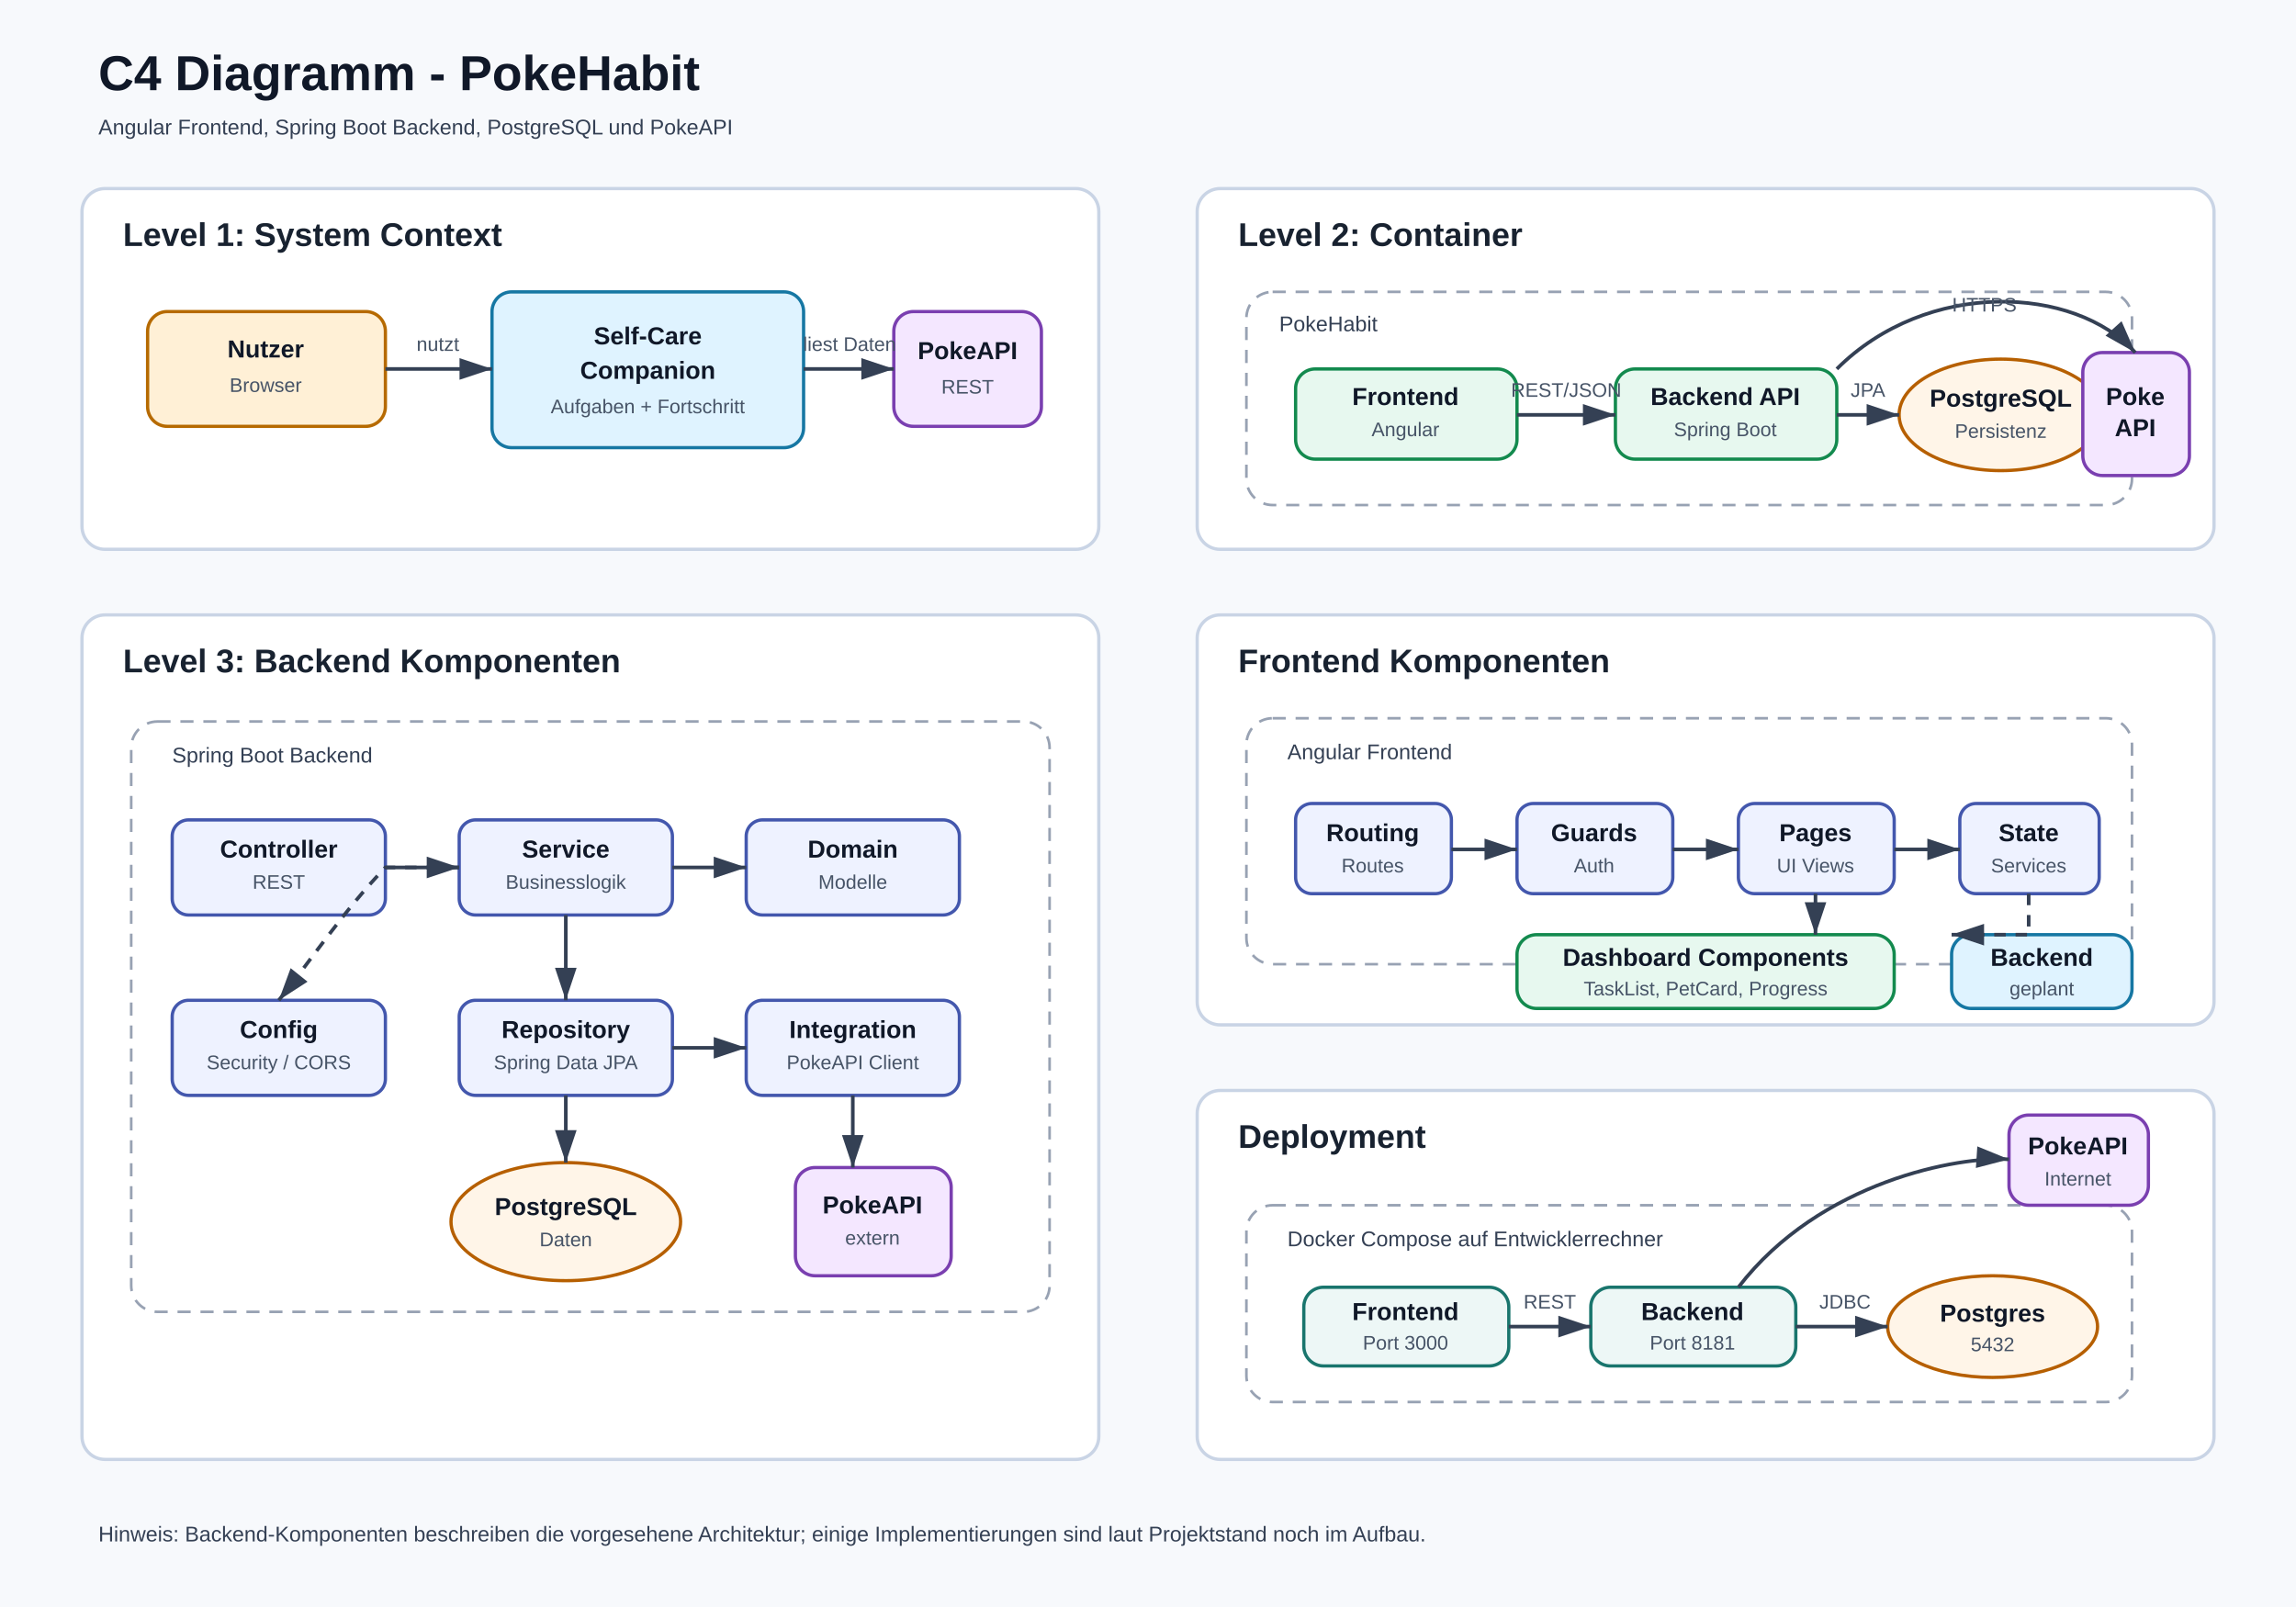
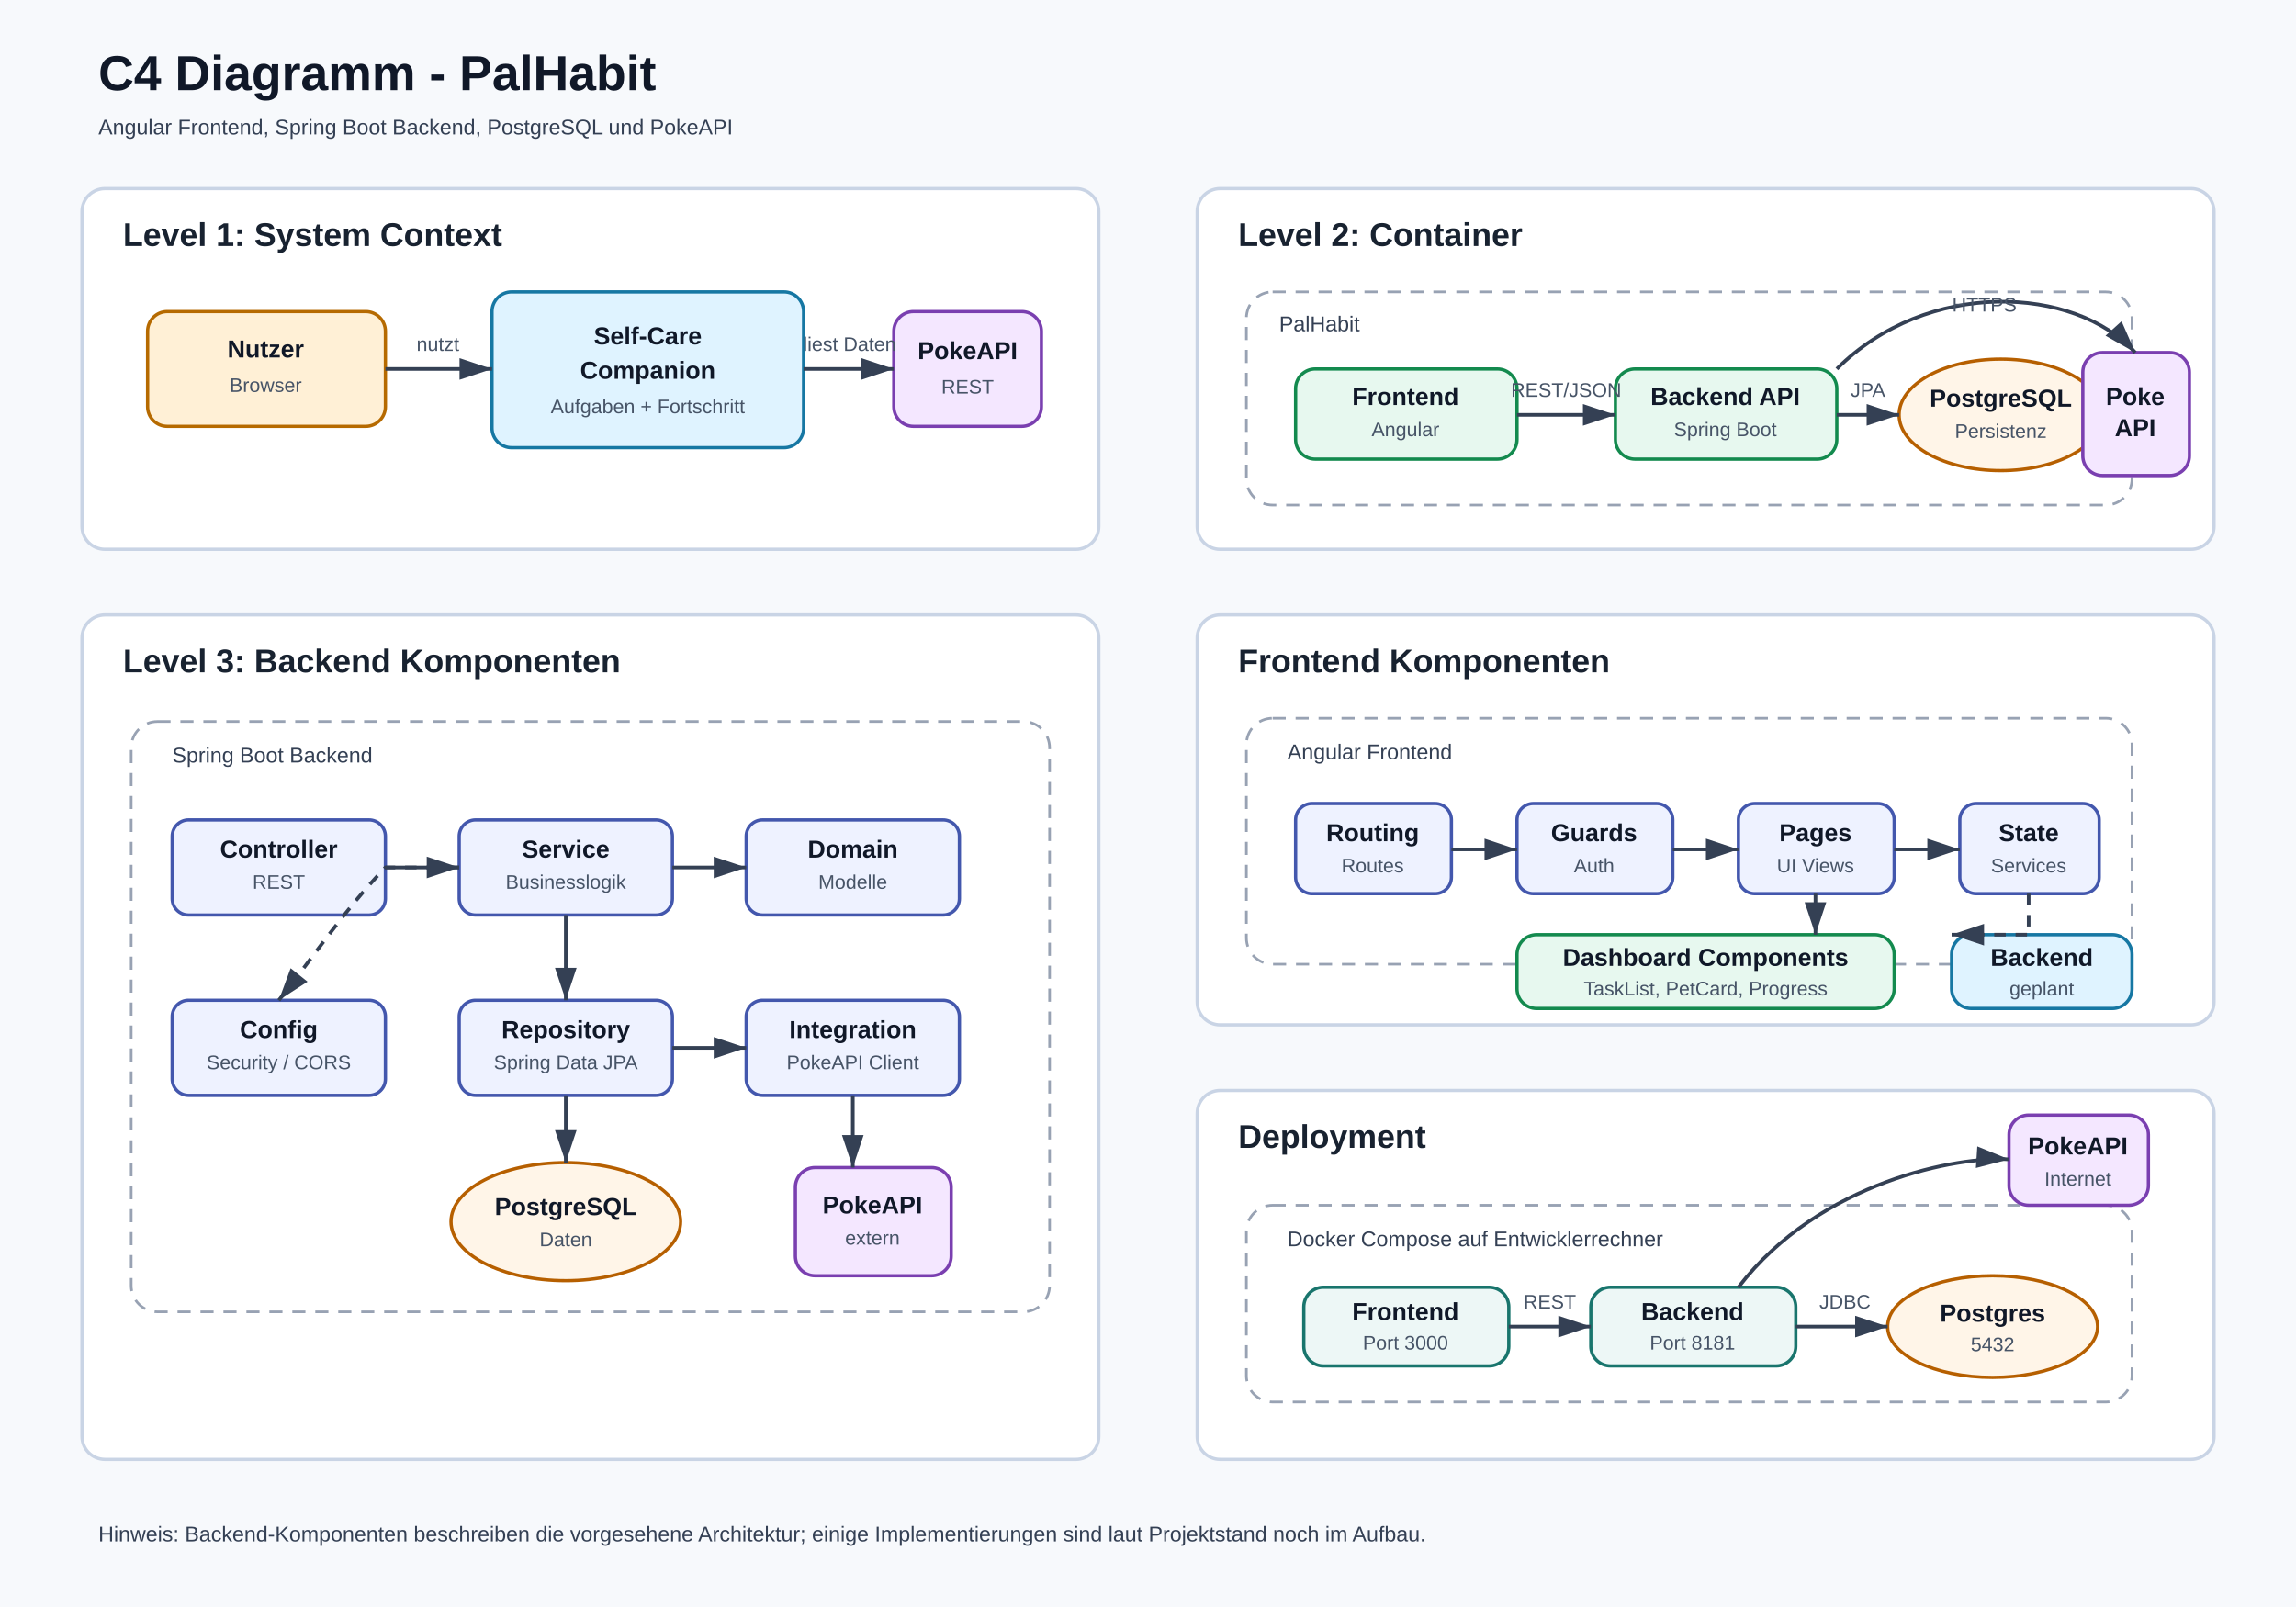
<svg xmlns="http://www.w3.org/2000/svg" width="1400" height="980" viewBox="0 0 1400 980" role="img" aria-labelledby="title desc">
  <defs>
    <marker id="arrow" markerWidth="10" markerHeight="10" refX="9" refY="3" orient="auto" markerUnits="strokeWidth">
      <path d="M0,0 L0,6 L9,3 z" fill="#344054" />
    </marker>
    <style>
      .bg { fill: #f7f9fc; }
      .panel { fill: #ffffff; stroke: #c9d4e5; stroke-width: 2; rx: 14; }
      .system { fill: #dff3ff; stroke: #1677a3; stroke-width: 2; rx: 12; }
      .person { fill: #fff0d6; stroke: #b66a00; stroke-width: 2; rx: 12; }
      .external { fill: #f4e7ff; stroke: #7a3fb0; stroke-width: 2; rx: 12; }
      .container { fill: #e7f8ef; stroke: #138a4e; stroke-width: 2; rx: 12; }
      .component { fill: #eef2ff; stroke: #4357ad; stroke-width: 2; rx: 10; }
      .database { fill: #fff5e8; stroke: #b65f00; stroke-width: 2; }
      .deploy { fill: #edf7f6; stroke: #19756d; stroke-width: 2; rx: 12; }
      .title { font: 700 30px Arial, sans-serif; fill: #101828; }
      .panelTitle { font: 700 20px Arial, sans-serif; fill: #182230; }
      .label { font: 700 15px Arial, sans-serif; fill: #101828; }
      .small { font: 13px Arial, sans-serif; fill: #344054; }
      .tiny { font: 12px Arial, sans-serif; fill: #475467; }
      .arrow { stroke: #344054; stroke-width: 2.2; fill: none; marker-end: url(#arrow); }
      .dash { stroke-dasharray: 7 6; }
      .group { fill: none; stroke: #98a2b3; stroke-width: 1.6; stroke-dasharray: 8 6; rx: 16; }
    </style>
  </defs>
  <rect class="bg" width="1400" height="980" />
-   <text x="60" y="55" class="title">C4 Diagramm - PokeHabit</text>
+   <text x="60" y="55" class="title">C4 Diagramm - PalHabit</text>
  <text x="60" y="82" class="small">Angular Frontend, Spring Boot Backend, PostgreSQL und PokeAPI</text>
  <rect x="50" y="115" width="620" height="220" class="panel" />
  <text x="75" y="150" class="panelTitle">Level 1: System Context</text>
  <rect x="90" y="190" width="145" height="70" class="person" />
  <text x="162" y="218" text-anchor="middle" class="label">Nutzer</text>
  <text x="162" y="239" text-anchor="middle" class="tiny">Browser</text>
  <rect x="300" y="178" width="190" height="95" class="system" />
  <text x="395" y="210" text-anchor="middle" class="label">Self-Care</text>
  <text x="395" y="231" text-anchor="middle" class="label">Companion</text>
  <text x="395" y="252" text-anchor="middle" class="tiny">Aufgaben + Fortschritt</text>
  <rect x="545" y="190" width="90" height="70" class="external" />
  <text x="590" y="219" text-anchor="middle" class="label">PokeAPI</text>
  <text x="590" y="240" text-anchor="middle" class="tiny">REST</text>
  <path d="M235 225 H300" class="arrow" />
  <text x="267" y="214" text-anchor="middle" class="tiny">nutzt</text>
  <path d="M490 225 H545" class="arrow" />
  <text x="518" y="214" text-anchor="middle" class="tiny">liest Daten</text>
  <rect x="730" y="115" width="620" height="220" class="panel" />
  <text x="755" y="150" class="panelTitle">Level 2: Container</text>
  <rect x="760" y="178" width="540" height="130" class="group" />
-   <text x="780" y="202" class="small">PokeHabit</text>
+   <text x="780" y="202" class="small">PalHabit</text>
  <rect x="790" y="225" width="135" height="55" class="container" />
  <text x="857" y="247" text-anchor="middle" class="label">Frontend</text>
  <text x="857" y="266" text-anchor="middle" class="tiny">Angular</text>
  <rect x="985" y="225" width="135" height="55" class="container" />
  <text x="1052" y="247" text-anchor="middle" class="label">Backend API</text>
  <text x="1052" y="266" text-anchor="middle" class="tiny">Spring Boot</text>
  <ellipse cx="1220" cy="253" rx="62" ry="34" class="database" />
  <text x="1220" y="248" text-anchor="middle" class="label">PostgreSQL</text>
  <text x="1220" y="267" text-anchor="middle" class="tiny">Persistenz</text>
  <rect x="760" y="225" width="0" height="0" fill="none" />
  <path d="M925 253 H985" class="arrow" />
  <text x="955" y="242" text-anchor="middle" class="tiny">REST/JSON</text>
  <path d="M1120 253 H1158" class="arrow" />
  <text x="1139" y="242" text-anchor="middle" class="tiny">JPA</text>
  <rect x="1270" y="215" width="65" height="75" class="external" />
  <text x="1302" y="247" text-anchor="middle" class="label">Poke</text>
  <text x="1302" y="266" text-anchor="middle" class="label">API</text>
  <path d="M1120 225 C1175 170,1265 174,1302 215" class="arrow" />
  <text x="1210" y="190" text-anchor="middle" class="tiny">HTTPS</text>
  <rect x="50" y="375" width="620" height="515" class="panel" />
  <text x="75" y="410" class="panelTitle">Level 3: Backend Komponenten</text>
  <rect x="80" y="440" width="560" height="360" class="group" />
  <text x="105" y="465" class="small">Spring Boot Backend</text>
  <rect x="105" y="500" width="130" height="58" class="component" />
  <text x="170" y="523" text-anchor="middle" class="label">Controller</text>
  <text x="170" y="542" text-anchor="middle" class="tiny">REST</text>
  <rect x="280" y="500" width="130" height="58" class="component" />
  <text x="345" y="523" text-anchor="middle" class="label">Service</text>
  <text x="345" y="542" text-anchor="middle" class="tiny">Businesslogik</text>
  <rect x="455" y="500" width="130" height="58" class="component" />
  <text x="520" y="523" text-anchor="middle" class="label">Domain</text>
  <text x="520" y="542" text-anchor="middle" class="tiny">Modelle</text>
  <rect x="280" y="610" width="130" height="58" class="component" />
  <text x="345" y="633" text-anchor="middle" class="label">Repository</text>
  <text x="345" y="652" text-anchor="middle" class="tiny">Spring Data JPA</text>
  <rect x="455" y="610" width="130" height="58" class="component" />
  <text x="520" y="633" text-anchor="middle" class="label">Integration</text>
  <text x="520" y="652" text-anchor="middle" class="tiny">PokeAPI Client</text>
  <rect x="105" y="610" width="130" height="58" class="component" />
  <text x="170" y="633" text-anchor="middle" class="label">Config</text>
  <text x="170" y="652" text-anchor="middle" class="tiny">Security / CORS</text>
  <ellipse cx="345" cy="745" rx="70" ry="36" class="database" />
  <text x="345" y="741" text-anchor="middle" class="label">PostgreSQL</text>
  <text x="345" y="760" text-anchor="middle" class="tiny">Daten</text>
  <rect x="485" y="712" width="95" height="66" class="external" />
  <text x="532" y="740" text-anchor="middle" class="label">PokeAPI</text>
  <text x="532" y="759" text-anchor="middle" class="tiny">extern</text>
  <path d="M235 529 H280" class="arrow" />
  <path d="M410 529 H455" class="arrow" />
  <path d="M345 558 V610" class="arrow" />
  <path d="M410 639 H455" class="arrow" />
  <path d="M280 529 H235 C210 555,190 585,170 610" class="arrow dash" />
  <path d="M345 668 V709" class="arrow" />
  <path d="M520 668 V712" class="arrow" />
  <rect x="730" y="375" width="620" height="250" class="panel" />
  <text x="755" y="410" class="panelTitle">Frontend Komponenten</text>
  <rect x="760" y="438" width="540" height="150" class="group" />
  <text x="785" y="463" class="small">Angular Frontend</text>
  <rect x="790" y="490" width="95" height="55" class="component" />
  <text x="837" y="513" text-anchor="middle" class="label">Routing</text>
  <text x="837" y="532" text-anchor="middle" class="tiny">Routes</text>
  <rect x="925" y="490" width="95" height="55" class="component" />
  <text x="972" y="513" text-anchor="middle" class="label">Guards</text>
  <text x="972" y="532" text-anchor="middle" class="tiny">Auth</text>
  <rect x="1060" y="490" width="95" height="55" class="component" />
  <text x="1107" y="513" text-anchor="middle" class="label">Pages</text>
  <text x="1107" y="532" text-anchor="middle" class="tiny">UI Views</text>
  <rect x="1195" y="490" width="85" height="55" class="component" />
  <text x="1237" y="513" text-anchor="middle" class="label">State</text>
  <text x="1237" y="532" text-anchor="middle" class="tiny">Services</text>
  <path d="M885 518 H925" class="arrow" />
  <path d="M1020 518 H1060" class="arrow" />
  <path d="M1155 518 H1195" class="arrow" />
  <rect x="925" y="570" width="230" height="45" class="container" />
  <text x="1040" y="589" text-anchor="middle" class="label">Dashboard Components</text>
  <text x="1040" y="607" text-anchor="middle" class="tiny">TaskList, PetCard, Progress</text>
  <rect x="1190" y="570" width="110" height="45" class="system" />
  <text x="1245" y="589" text-anchor="middle" class="label">Backend</text>
  <text x="1245" y="607" text-anchor="middle" class="tiny">geplant</text>
  <path d="M1107 545 V570" class="arrow" />
  <path d="M1237 545 V570 H1190" class="arrow dash" />
  <rect x="730" y="665" width="620" height="225" class="panel" />
  <text x="755" y="700" class="panelTitle">Deployment</text>
  <rect x="760" y="735" width="540" height="120" class="group" />
  <text x="785" y="760" class="small">Docker Compose auf Entwicklerrechner</text>
  <rect x="795" y="785" width="125" height="48" class="deploy" />
  <text x="857" y="805" text-anchor="middle" class="label">Frontend</text>
  <text x="857" y="823" text-anchor="middle" class="tiny">Port 3000</text>
  <rect x="970" y="785" width="125" height="48" class="deploy" />
  <text x="1032" y="805" text-anchor="middle" class="label">Backend</text>
  <text x="1032" y="823" text-anchor="middle" class="tiny">Port 8181</text>
  <ellipse cx="1215" cy="809" rx="64" ry="31" class="database" />
  <text x="1215" y="806" text-anchor="middle" class="label">Postgres</text>
  <text x="1215" y="824" text-anchor="middle" class="tiny">5432</text>
  <rect x="1225" y="680" width="85" height="55" class="external" />
  <text x="1267" y="704" text-anchor="middle" class="label">PokeAPI</text>
  <text x="1267" y="723" text-anchor="middle" class="tiny">Internet</text>
  <path d="M920 809 H970" class="arrow" />
  <path d="M1095 809 H1151" class="arrow" />
  <path d="M1060 785 C1110 720,1195 705,1225 707" class="arrow" />
  <text x="945" y="798" text-anchor="middle" class="tiny">REST</text>
  <text x="1125" y="798" text-anchor="middle" class="tiny">JDBC</text>
  <text x="60" y="940" class="small">Hinweis: Backend-Komponenten beschreiben die vorgesehene Architektur; einige Implementierungen sind laut Projektstand noch im Aufbau.</text>
</svg>
